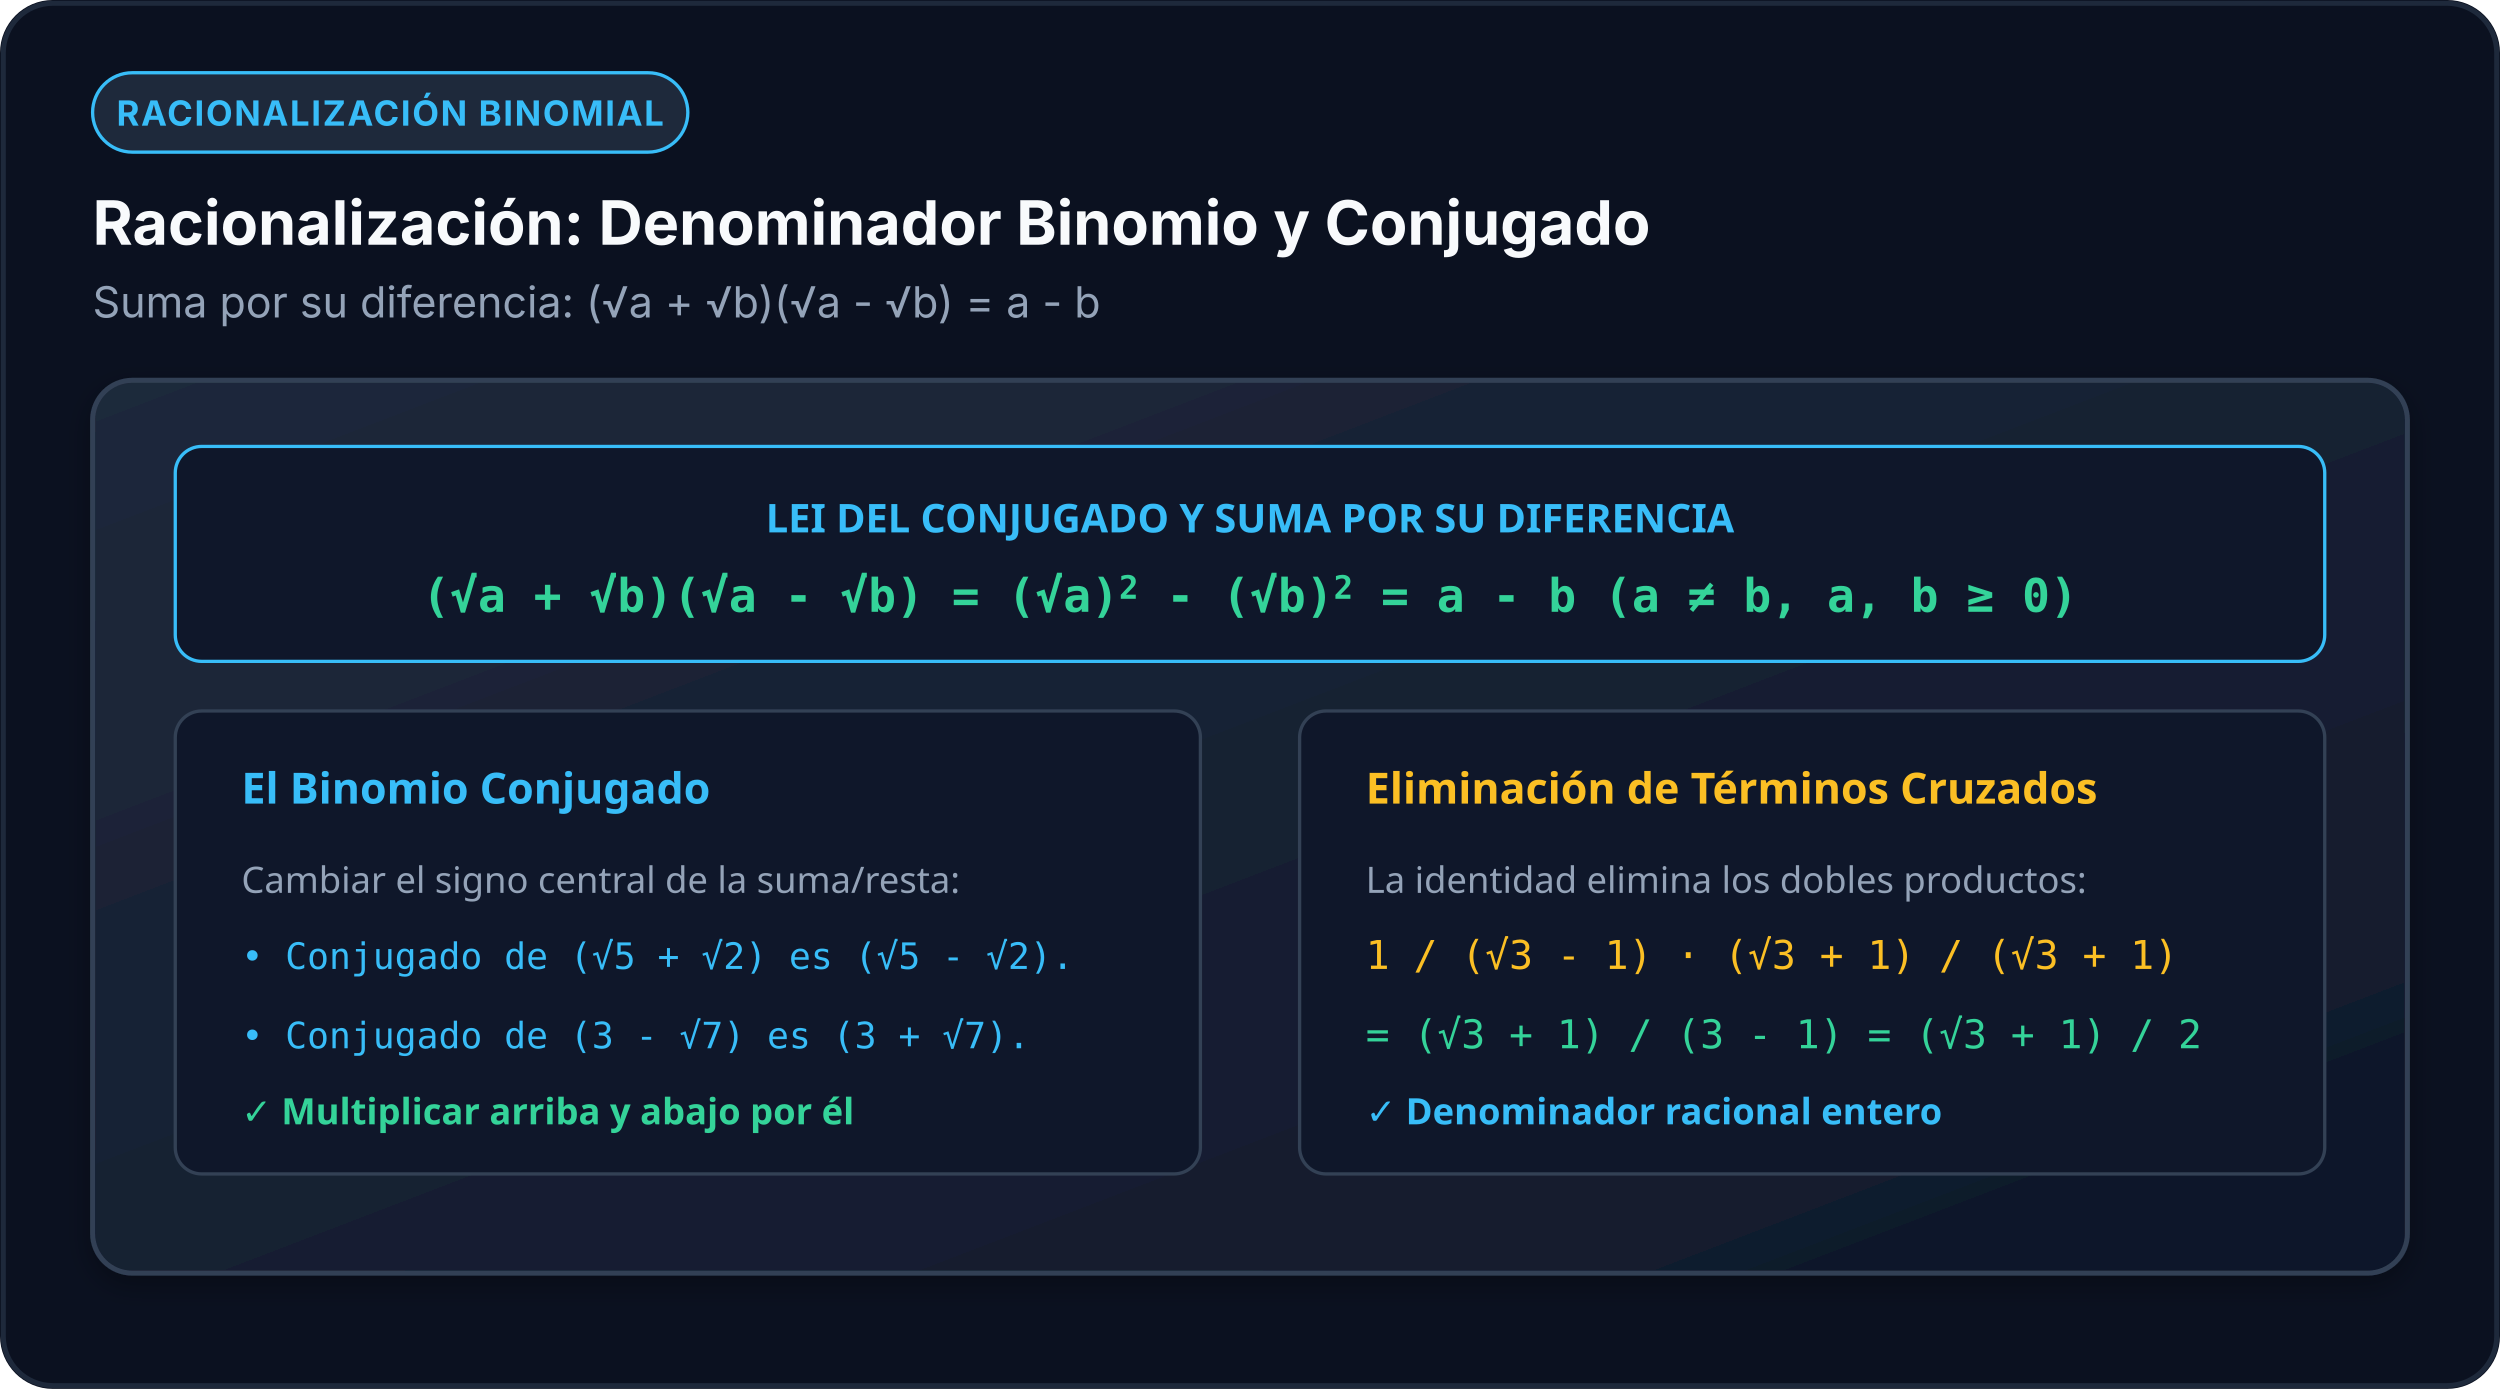
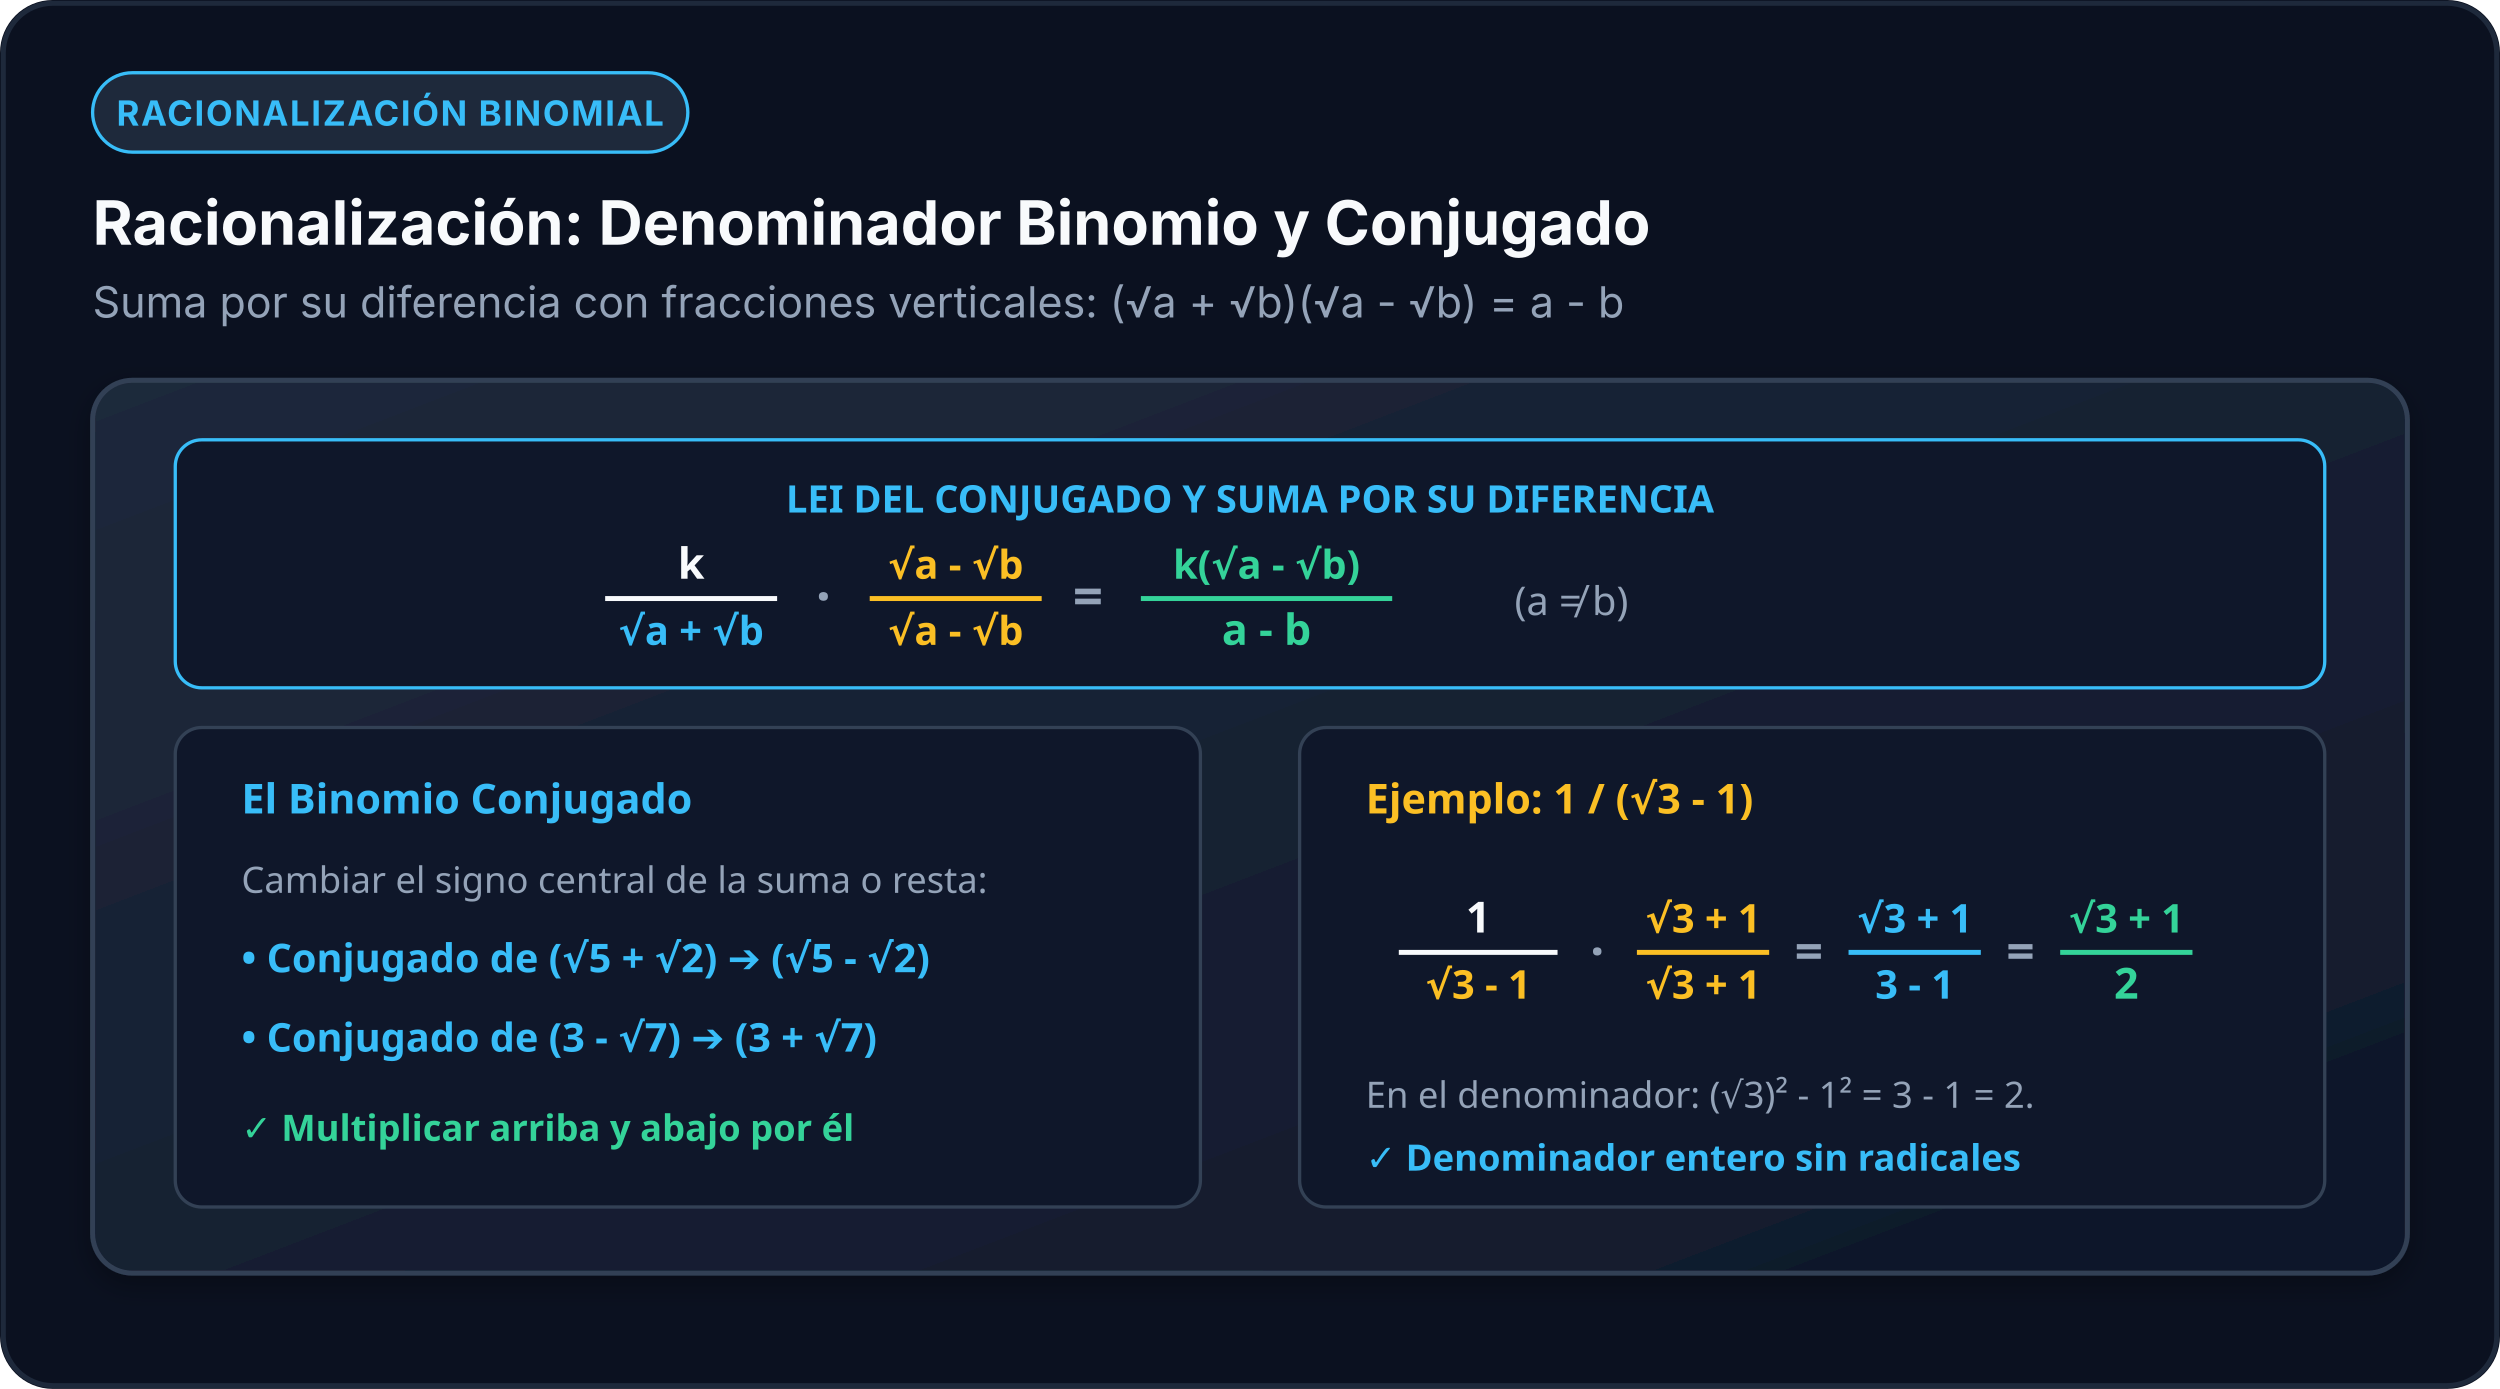
<svg xmlns="http://www.w3.org/2000/svg" viewBox="0 0 756 420" width="100%" height="100%">
  <defs>
    <linearGradient id="cardGrad" x1="0%" y1="0%" x2="100%" y2="100%">
      <stop offset="0%" stop-color="#1e293b" />
      <stop offset="100%" stop-color="#0f172a" />
    </linearGradient>
    <filter id="shadow" x="-4%" y="-4%" width="108%" height="112%">
      <feDropShadow dx="0" dy="3" stdDeviation="4" flood-color="#000000" flood-opacity="0.3" />
    </filter>
  </defs>
  <rect width="756" height="420" rx="16" fill="#0b1120" />
  <rect x="1" y="1" width="754" height="418" rx="15" fill="none" stroke="#1e293b" stroke-width="1.5" />
  <g transform="translate(28, 22)">
    <rect x="0" y="0" width="180" height="24" rx="12" fill="#1e293b" stroke="#38bdf8" stroke-width="1" />
    <text x="90" y="16" fill="#38bdf8" font-family="system-ui, -apple-system, sans-serif" font-size="10.5" font-weight="700" text-anchor="middle" letter-spacing="0.5">RACIONALIZACIÓN BINOMIAL</text>
    <text x="0" y="52" fill="#f8fafc" font-family="system-ui, -apple-system, sans-serif" font-size="18.5" font-weight="700">Racionalización: Denominador Binomio y Conjugado</text>
-     <text x="0" y="74" fill="#94a3b8" font-family="system-ui, -apple-system, sans-serif" font-size="13">Suma por su diferencia: (√a + √b)(√a - √b) = a - b</text>
+     <text x="0" y="74" fill="#94a3b8" font-family="system-ui, -apple-system, sans-serif" font-size="13">Suma por su diferencia con fracciones verticales: (√a + √b)(√a - √b) = a - b</text>
  </g>
  <g transform="translate(28, 115)">
    <rect width="700" height="270" rx="12" fill="url(#cardGrad)" stroke="#334155" stroke-width="1.5" filter="url(#shadow)" />
-     <g transform="translate(25, 20)">
-       <rect width="650" height="65" rx="8" fill="#0f172a" stroke="#38bdf8" />
-       <text x="325" y="26" fill="#38bdf8" font-family="system-ui, sans-serif" font-size="12" font-weight="700" text-anchor="middle">LEI DEL CONJUGADO Y SUMA POR SU DIFERENCIA</text>
-       <text x="325" y="50" fill="#34d399" font-family="monospace" font-size="14" font-weight="700" text-anchor="middle">(√a + √b)(√a - √b) = (√a)<tspan baseline-shift="super" font-size="70%">2</tspan> - (√b)<tspan baseline-shift="super" font-size="70%">2</tspan> = a - b   (a ≠ b, a, b ≥ 0)</text>
+     <g transform="translate(25, 18)">
+       <rect width="650" height="75" rx="8" fill="#0f172a" stroke="#38bdf8" />
+       <text x="325" y="22" fill="#38bdf8" font-family="system-ui, sans-serif" font-size="11.5" font-weight="700" text-anchor="middle">LEI DEL CONJUGADO Y SUMA POR SU DIFERENCIA</text>
+       <g transform="translate(130, 48)">
+         <text x="26" y="-6" fill="#f8fafc" font-family="system-ui, sans-serif" font-size="13" font-weight="700" text-anchor="middle">k</text>
+         <line x1="0" y1="0" x2="52" y2="0" stroke="#f8fafc" stroke-width="1.5" />
+         <text x="26" y="14" fill="#38bdf8" font-family="system-ui, sans-serif" font-size="12" font-weight="700" text-anchor="middle">√a + √b</text>
+         <text x="66" y="5" fill="#94a3b8" font-family="system-ui, sans-serif" font-size="16" font-weight="700" text-anchor="middle">·</text>
+         <text x="106" y="-6" fill="#fbbf24" font-family="system-ui, sans-serif" font-size="12" font-weight="700" text-anchor="middle">√a - √b</text>
+         <line x1="80" y1="0" x2="132" y2="0" stroke="#fbbf24" stroke-width="1.5" />
+         <text x="106" y="14" fill="#fbbf24" font-family="system-ui, sans-serif" font-size="12" font-weight="700" text-anchor="middle">√a - √b</text>
+         <text x="146" y="5" fill="#94a3b8" font-family="system-ui, sans-serif" font-size="16" font-weight="700" text-anchor="middle">=</text>
+         <text x="200" y="-6" fill="#34d399" font-family="system-ui, sans-serif" font-size="12" font-weight="700" text-anchor="middle">k(√a - √b)</text>
+         <line x1="162" y1="0" x2="238" y2="0" stroke="#34d399" stroke-width="1.5" />
+         <text x="200" y="14" fill="#34d399" font-family="system-ui, sans-serif" font-size="13" font-weight="700" text-anchor="middle">a - b</text>
+         <text x="275" y="5" fill="#94a3b8" font-family="system-ui, sans-serif" font-size="12">(a ≠ b)</text>
+       </g>
    </g>
-     <g transform="translate(25, 100)">
-       <rect width="310" height="140" rx="8" fill="#0f172a" stroke="#334155" />
-       <text x="20" y="28" fill="#38bdf8" font-family="system-ui, sans-serif" font-size="13" font-weight="700">El Binomio Conjugado</text>
-       <text x="20" y="55" fill="#94a3b8" font-family="system-ui, sans-serif" font-size="11">Cambiar el signo central de la suma/resta:</text>
-       <text x="20" y="78" fill="#38bdf8" font-family="monospace" font-size="11">• Conjugado de (√5 + √2) es (√5 - √2).</text>
-       <text x="20" y="102" fill="#38bdf8" font-family="monospace" font-size="11">• Conjugado de (3 - √7) es (3 + √7).</text>
+     <g transform="translate(25, 105)">
+       <rect width="310" height="145" rx="8" fill="#0f172a" stroke="#334155" />
+       <text x="20" y="26" fill="#38bdf8" font-family="system-ui, sans-serif" font-size="12.5" font-weight="700">El Binomio Conjugado</text>
+       <text x="20" y="50" fill="#94a3b8" font-family="system-ui, sans-serif" font-size="11">Cambiar el signo central de la suma o resta:</text>
+       <text x="20" y="74" fill="#38bdf8" font-family="system-ui, sans-serif" font-size="12" font-weight="700">• Conjugado de (√5 + √2) ➔ (√5 - √2)</text>
+       <text x="20" y="98" fill="#38bdf8" font-family="system-ui, sans-serif" font-size="12" font-weight="700">• Conjugado de (3 - √7) ➔ (3 + √7)</text>
      <text x="20" y="125" fill="#34d399" font-family="system-ui, sans-serif" font-size="11" font-weight="600">✓ Multiplicar arriba y abajo por él</text>
    </g>
-     <g transform="translate(365, 100)">
-       <rect width="310" height="140" rx="8" fill="#0f172a" stroke="#334155" />
-       <text x="20" y="28" fill="#fbbf24" font-family="system-ui, sans-serif" font-size="13" font-weight="700">Eliminación de Términos Cruzados</text>
-       <text x="20" y="55" fill="#94a3b8" font-family="system-ui, sans-serif" font-size="11">La identidad elimina los dobles productos:</text>
-       <text x="20" y="78" fill="#fbbf24" font-family="monospace" font-size="12">1 / (√3 - 1) · (√3 + 1) / (√3 + 1)</text>
-       <text x="20" y="102" fill="#34d399" font-family="monospace" font-size="12">= (√3 + 1) / (3 - 1) = (√3 + 1) / 2</text>
-       <text x="20" y="125" fill="#38bdf8" font-family="system-ui, sans-serif" font-size="11" font-weight="600">✓ Denominador racional entero</text>
+     <g transform="translate(365, 105)">
+       <rect width="310" height="145" rx="8" fill="#0f172a" stroke="#334155" />
+       <text x="20" y="26" fill="#fbbf24" font-family="system-ui, sans-serif" font-size="12.5" font-weight="700">Ejemplo: 1 / (√3 - 1)</text>
+       <g transform="translate(30, 68)">
+         <text x="24" y="-6" fill="#f8fafc" font-family="system-ui, sans-serif" font-size="13" font-weight="700" text-anchor="middle">1</text>
+         <line x1="0" y1="0" x2="48" y2="0" stroke="#f8fafc" stroke-width="1.5" />
+         <text x="24" y="14" fill="#fbbf24" font-family="system-ui, sans-serif" font-size="12" font-weight="700" text-anchor="middle">√3 - 1</text>
+         <text x="60" y="5" fill="#94a3b8" font-family="system-ui, sans-serif" font-size="15" font-weight="700" text-anchor="middle">·</text>
+         <text x="92" y="-6" fill="#fbbf24" font-family="system-ui, sans-serif" font-size="12" font-weight="700" text-anchor="middle">√3 + 1</text>
+         <line x1="72" y1="0" x2="112" y2="0" stroke="#fbbf24" stroke-width="1.5" />
+         <text x="92" y="14" fill="#fbbf24" font-family="system-ui, sans-serif" font-size="12" font-weight="700" text-anchor="middle">√3 + 1</text>
+         <text x="124" y="5" fill="#94a3b8" font-family="system-ui, sans-serif" font-size="15" font-weight="700" text-anchor="middle">=</text>
+         <text x="156" y="-6" fill="#38bdf8" font-family="system-ui, sans-serif" font-size="12" font-weight="700" text-anchor="middle">√3 + 1</text>
+         <line x1="136" y1="0" x2="176" y2="0" stroke="#38bdf8" stroke-width="1.5" />
+         <text x="156" y="14" fill="#38bdf8" font-family="system-ui, sans-serif" font-size="12" font-weight="700" text-anchor="middle">3 - 1</text>
+         <text x="188" y="5" fill="#94a3b8" font-family="system-ui, sans-serif" font-size="15" font-weight="700" text-anchor="middle">=</text>
+         <text x="220" y="-6" fill="#34d399" font-family="system-ui, sans-serif" font-size="12" font-weight="700" text-anchor="middle">√3 + 1</text>
+         <line x1="200" y1="0" x2="240" y2="0" stroke="#34d399" stroke-width="1.5" />
+         <text x="220" y="14" fill="#34d399" font-family="system-ui, sans-serif" font-size="13" font-weight="700" text-anchor="middle">2</text>
+       </g>
+       <text x="20" y="115" fill="#94a3b8" font-family="system-ui, sans-serif" font-size="11">En el denominador: (√3)² - 1² = 3 - 1 = 2.</text>
+       <text x="20" y="134" fill="#38bdf8" font-family="system-ui, sans-serif" font-size="11" font-weight="600">✓ Denominador entero sin radicales</text>
    </g>
  </g>
</svg>
